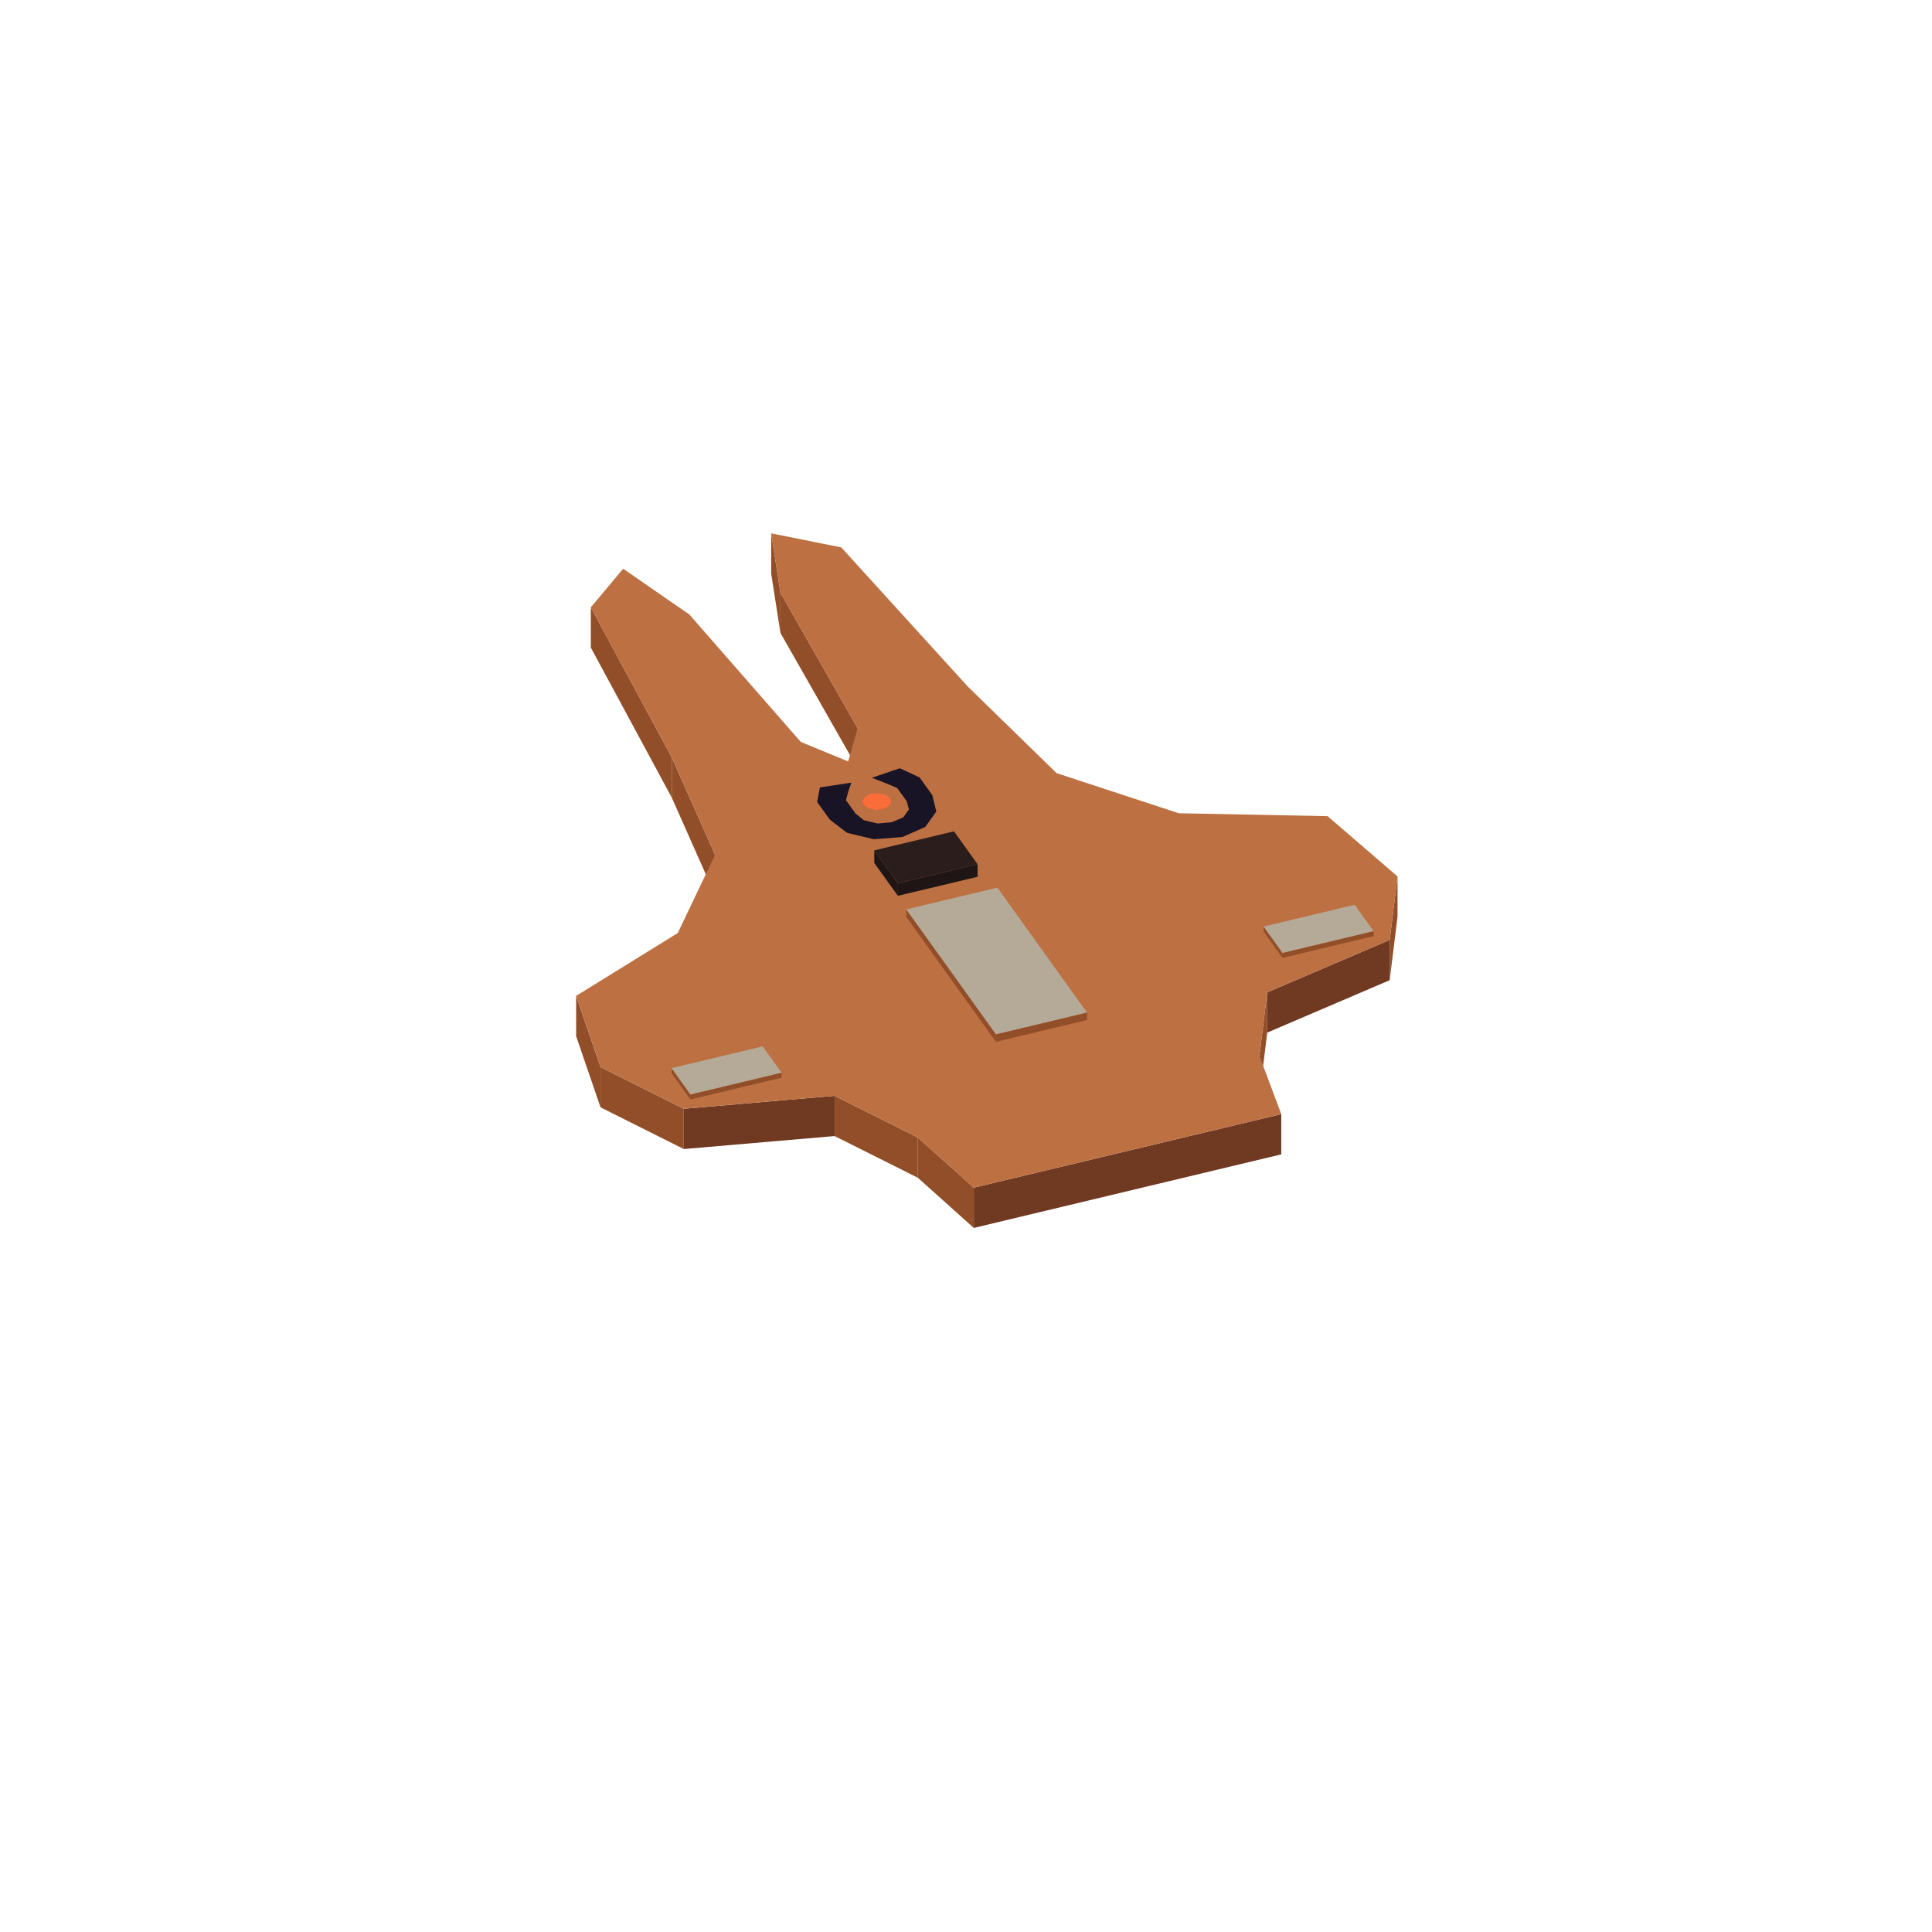
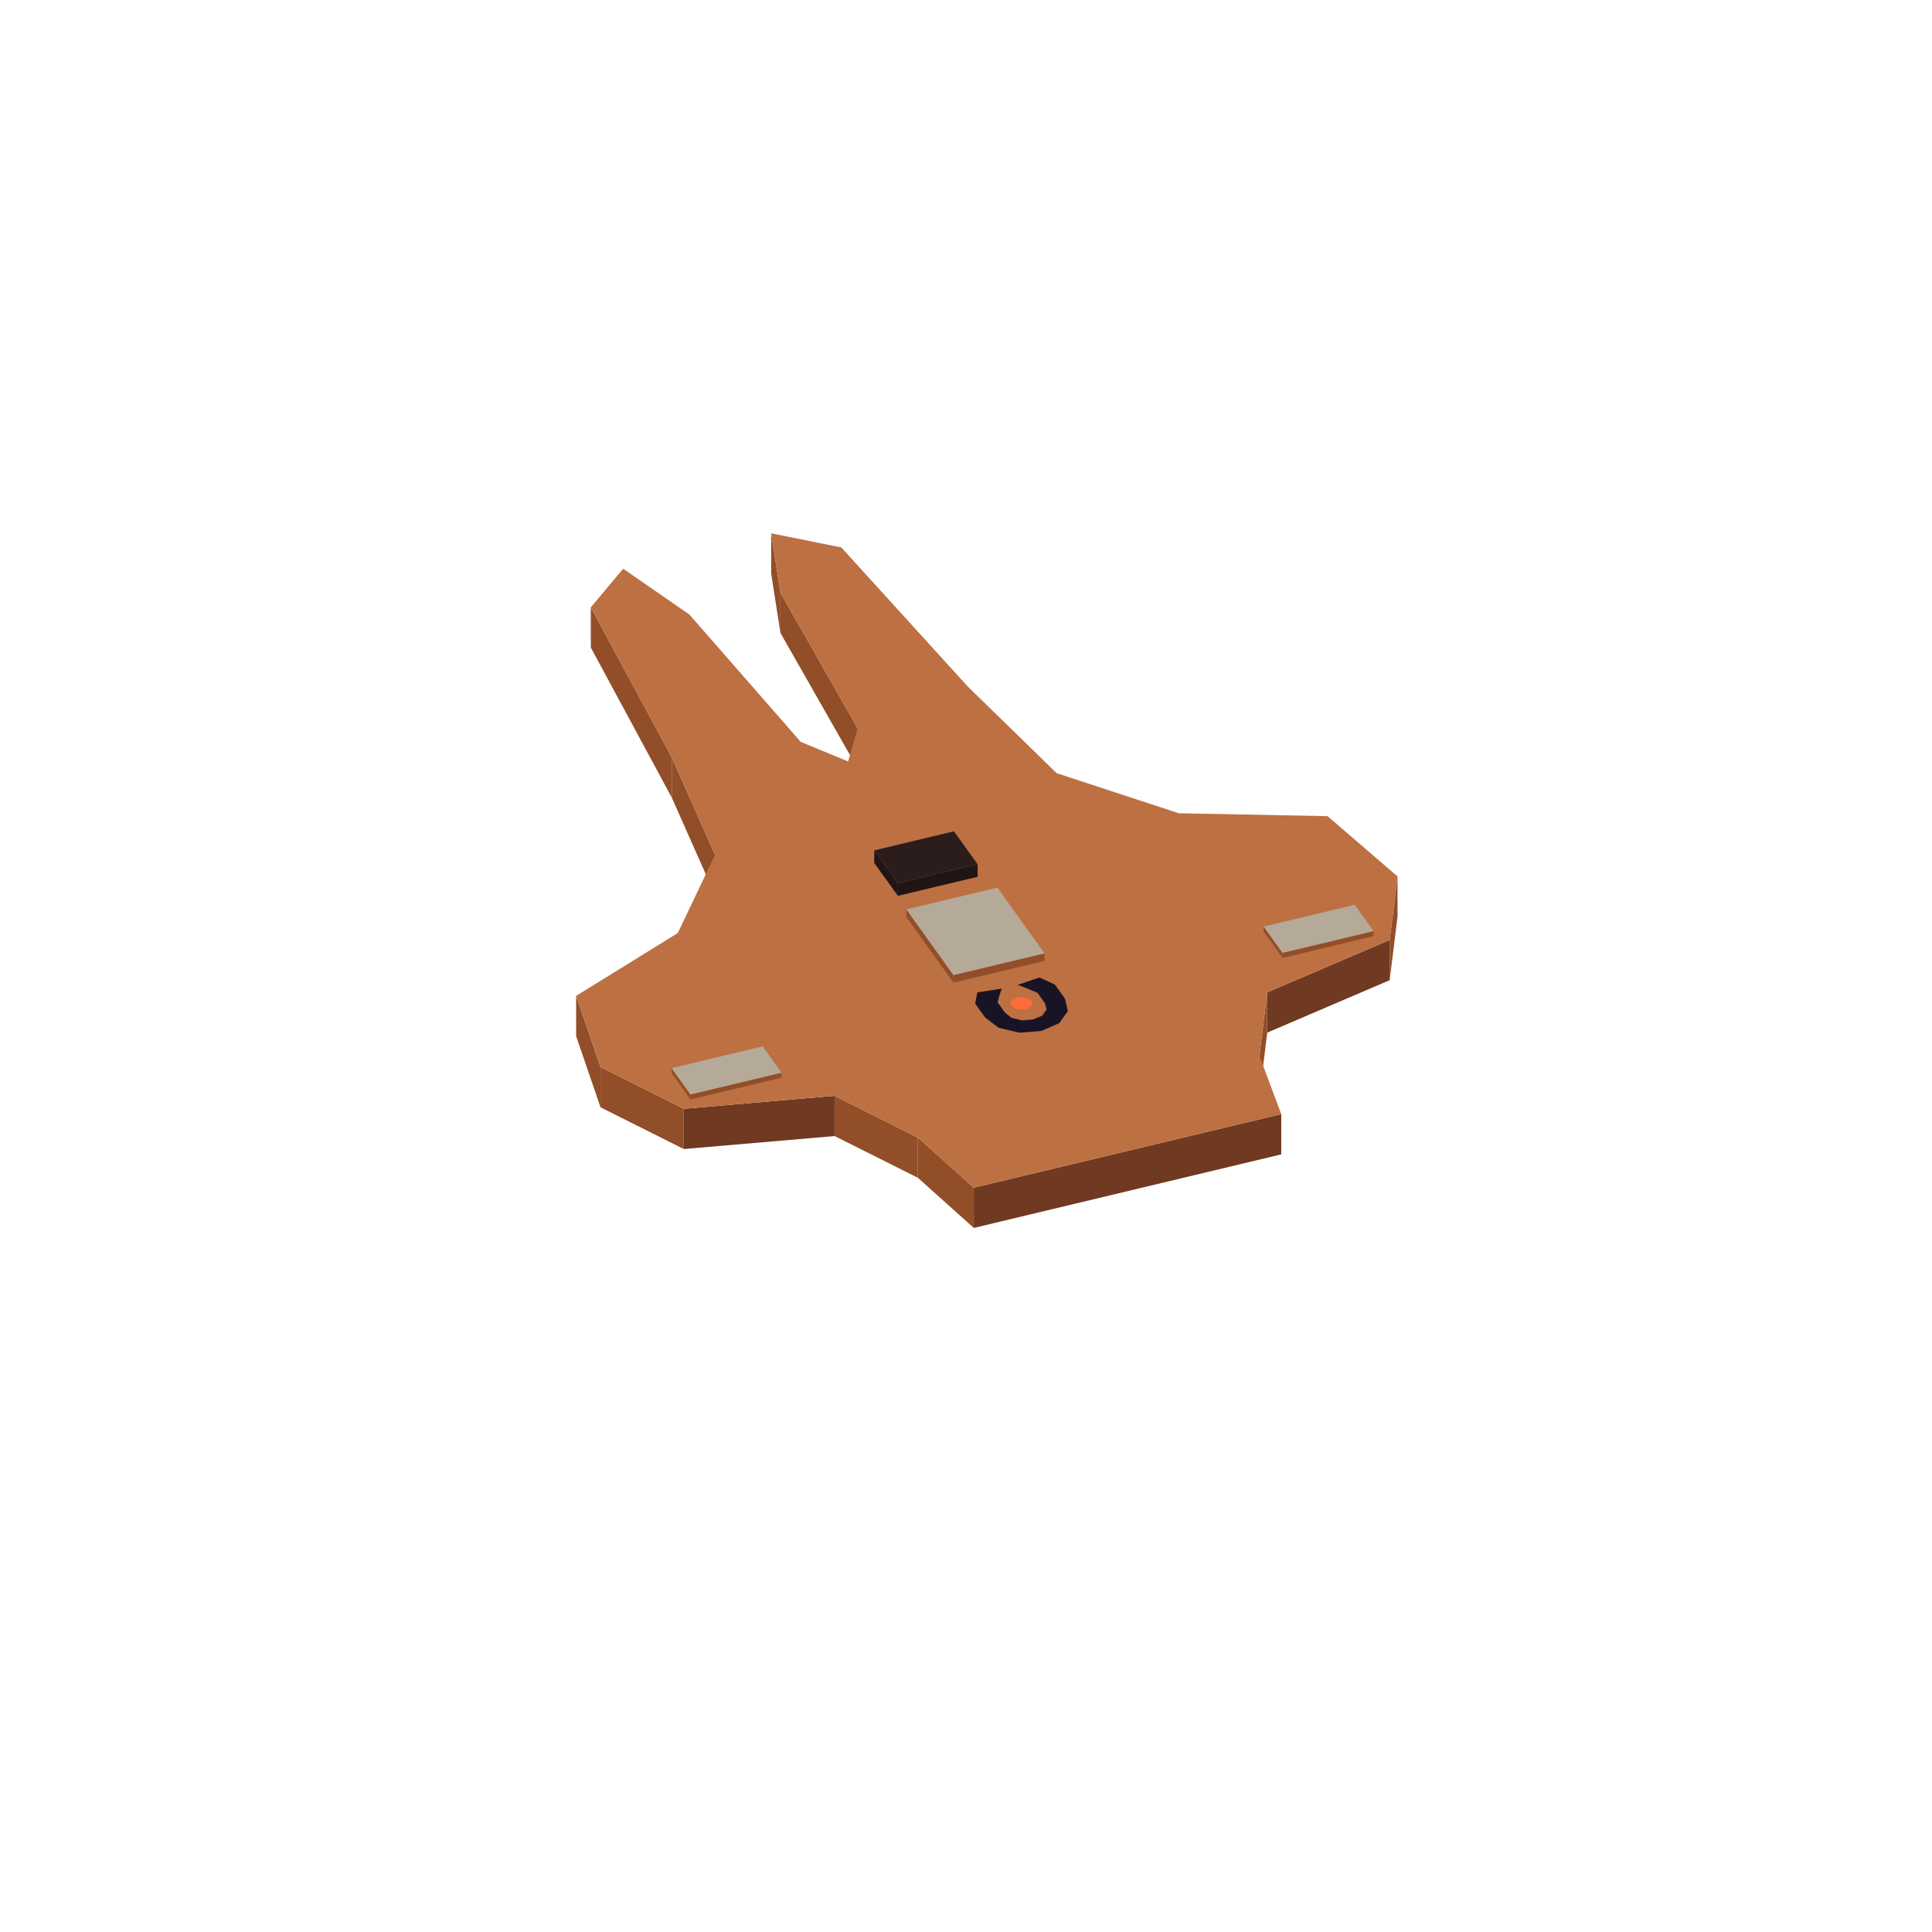
<svg xmlns="http://www.w3.org/2000/svg" width="168" height="168" viewBox="0 0 384 384">
  <polygon fill="#924e28" points="155.12,117.81 170.47,144.76 170.47,152.76 155.12,125.81" />
  <polygon fill="#924e28" points="153.28,106.01 155.12,117.81 155.12,125.81 153.28,114.01" />
  <polygon fill="#924e28" points="276.21,186.82 277.77,174.20 277.77,182.20 276.21,194.82" />
  <polygon fill="#703921" points="251.87,197.24 276.21,186.82 276.21,194.82 251.87,205.24" />
  <polygon fill="#924e28" points="250.32,209.85 251.87,197.24 251.87,205.24 250.32,217.85" />
  <polygon fill="#703921" points="193.55,236.06 254.66,221.44 254.66,229.44 193.55,244.06" />
  <polygon fill="#924e28" points="182.43,226.09 193.55,236.06 193.55,244.06 182.43,234.09" />
  <polygon fill="#924e28" points="165.88,217.80 182.43,226.09 182.43,234.09 165.88,225.80" />
  <polygon fill="#703921" points="135.91,220.38 165.88,217.80 165.88,225.80 135.91,228.38" />
  <polygon fill="#924e28" points="119.36,212.09 135.91,220.38 135.91,228.38 119.36,220.09" />
  <polygon fill="#924e28" points="114.51,197.94 119.36,212.09 119.36,220.09 114.51,205.94" />
  <polygon fill="#924e28" points="133.52,150.53 142.12,169.91 142.12,177.91 133.52,158.53" />
  <polygon fill="#924e28" points="117.43,120.71 133.52,150.53 133.52,158.53 117.43,128.71" />
  <polygon fill="#bd7042" points="168.57,151.34 170.47,144.76 155.12,117.81 153.28,106.01 167.21,108.80 192.36,136.46 210.01,153.67 234.29,161.64 263.87,162.22 277.77,174.20 276.21,186.82 251.87,197.24 250.32,209.85 254.66,221.44 193.55,236.06 182.43,226.09 165.88,217.80 135.91,220.38 119.36,212.09 114.51,197.94 134.71,185.45 142.12,169.91 133.52,150.53 117.43,120.71 123.86,113.04 137.02,122.14 159.16,147.46 168.57,151.34" />
-   <polygon fill="#fa6d38" points="176.93,158.67 177.12,159.52 176.56,160.31 175.38,160.83 173.91,160.95 172.54,160.62 171.64,159.94 171.44,159.09 172.01,158.30 173.19,157.78 174.66,157.67 176.03,157.99" />
-   <polygon fill="#181425" points="173.71,166.81 168.38,165.54 164.94,162.92 162.41,159.39 162.97,156.50 169.21,155.56 168.59,157.36 168.14,159.05 170.04,161.70 171.70,163.02 174.44,163.68 177.24,163.42 179.53,162.46 180.66,160.88 180.22,159.26 178.32,156.62 175.92,155.61 173.28,154.59 178.85,152.70 182.78,154.52 185.31,158.05 186.10,161.30 183.89,164.38 179.35,166.36" />
+   <polygon fill="#fa6d38" points="205.12,198.92 205.27,199.59 204.83,200.20 203.91,200.61 202.77,200.69 201.70,200.44 201.00,199.91 200.85,199.25 201.29,198.63 202.21,198.23 203.35,198.14 204.42,198.40" />
+   <polygon fill="#181425" points="202.61,205.26 198.47,204.27 195.80,202.23 193.83,199.48 194.26,197.24 199.11,196.50 198.63,197.90 198.28,199.22 199.76,201.28 201.05,202.31 203.18,202.82 205.36,202.62 207.14,201.87 208.02,200.64 207.68,199.38 206.20,197.33 204.34,196.54 202.28,195.75 206.61,194.28 209.67,195.69 211.64,198.44 212.25,200.97 210.53,203.36 207.00,204.91" />
  <polygon fill="#1f1514" points="178.46,175.55 194.30,171.77 194.30,174.27 178.46,178.05" />
  <polygon fill="#1f1514" points="173.77,169.02 178.46,175.55 178.46,178.05 173.77,171.52" />
  <polygon fill="#2b1d1c" points="173.77,169.02 189.61,165.23 194.30,171.77 178.46,175.55" />
  <polygon fill="#924e28" points="254.91,189.39 273.01,185.06 273.01,186.06 254.91,190.39" />
  <polygon fill="#924e28" points="251.16,184.16 254.91,189.39 254.91,190.39 251.16,185.16" />
  <polygon fill="#b5a998" points="251.16,184.16 269.26,179.83 273.01,185.06 254.91,189.39" />
-   <polygon fill="#924e28" points="197.95,205.57 216.05,201.24 216.05,202.74 197.95,207.07" />
-   <polygon fill="#924e28" points="180.14,180.75 197.95,205.57 197.95,207.07 180.14,182.25" />
-   <polygon fill="#b5a998" points="180.14,180.75 198.24,176.42 216.05,201.24 197.95,205.57" />
+   <polygon fill="#924e28" points="189.51,193.81 207.61,189.48 207.61,190.98 189.51,195.31" />
+   <polygon fill="#924e28" points="180.14,180.75 189.51,193.81 189.51,195.31 180.14,182.25" />
+   <polygon fill="#b5a998" points="180.14,180.75 198.24,176.42 207.61,189.48 189.51,193.81" />
  <polygon fill="#924e28" points="137.23,217.53 155.34,213.20 155.34,214.20 137.23,218.53" />
  <polygon fill="#924e28" points="133.48,212.30 137.23,217.53 137.23,218.53 133.48,213.30" />
  <polygon fill="#b5a998" points="133.48,212.30 151.59,207.97 155.34,213.20 137.23,217.53" />
</svg>
